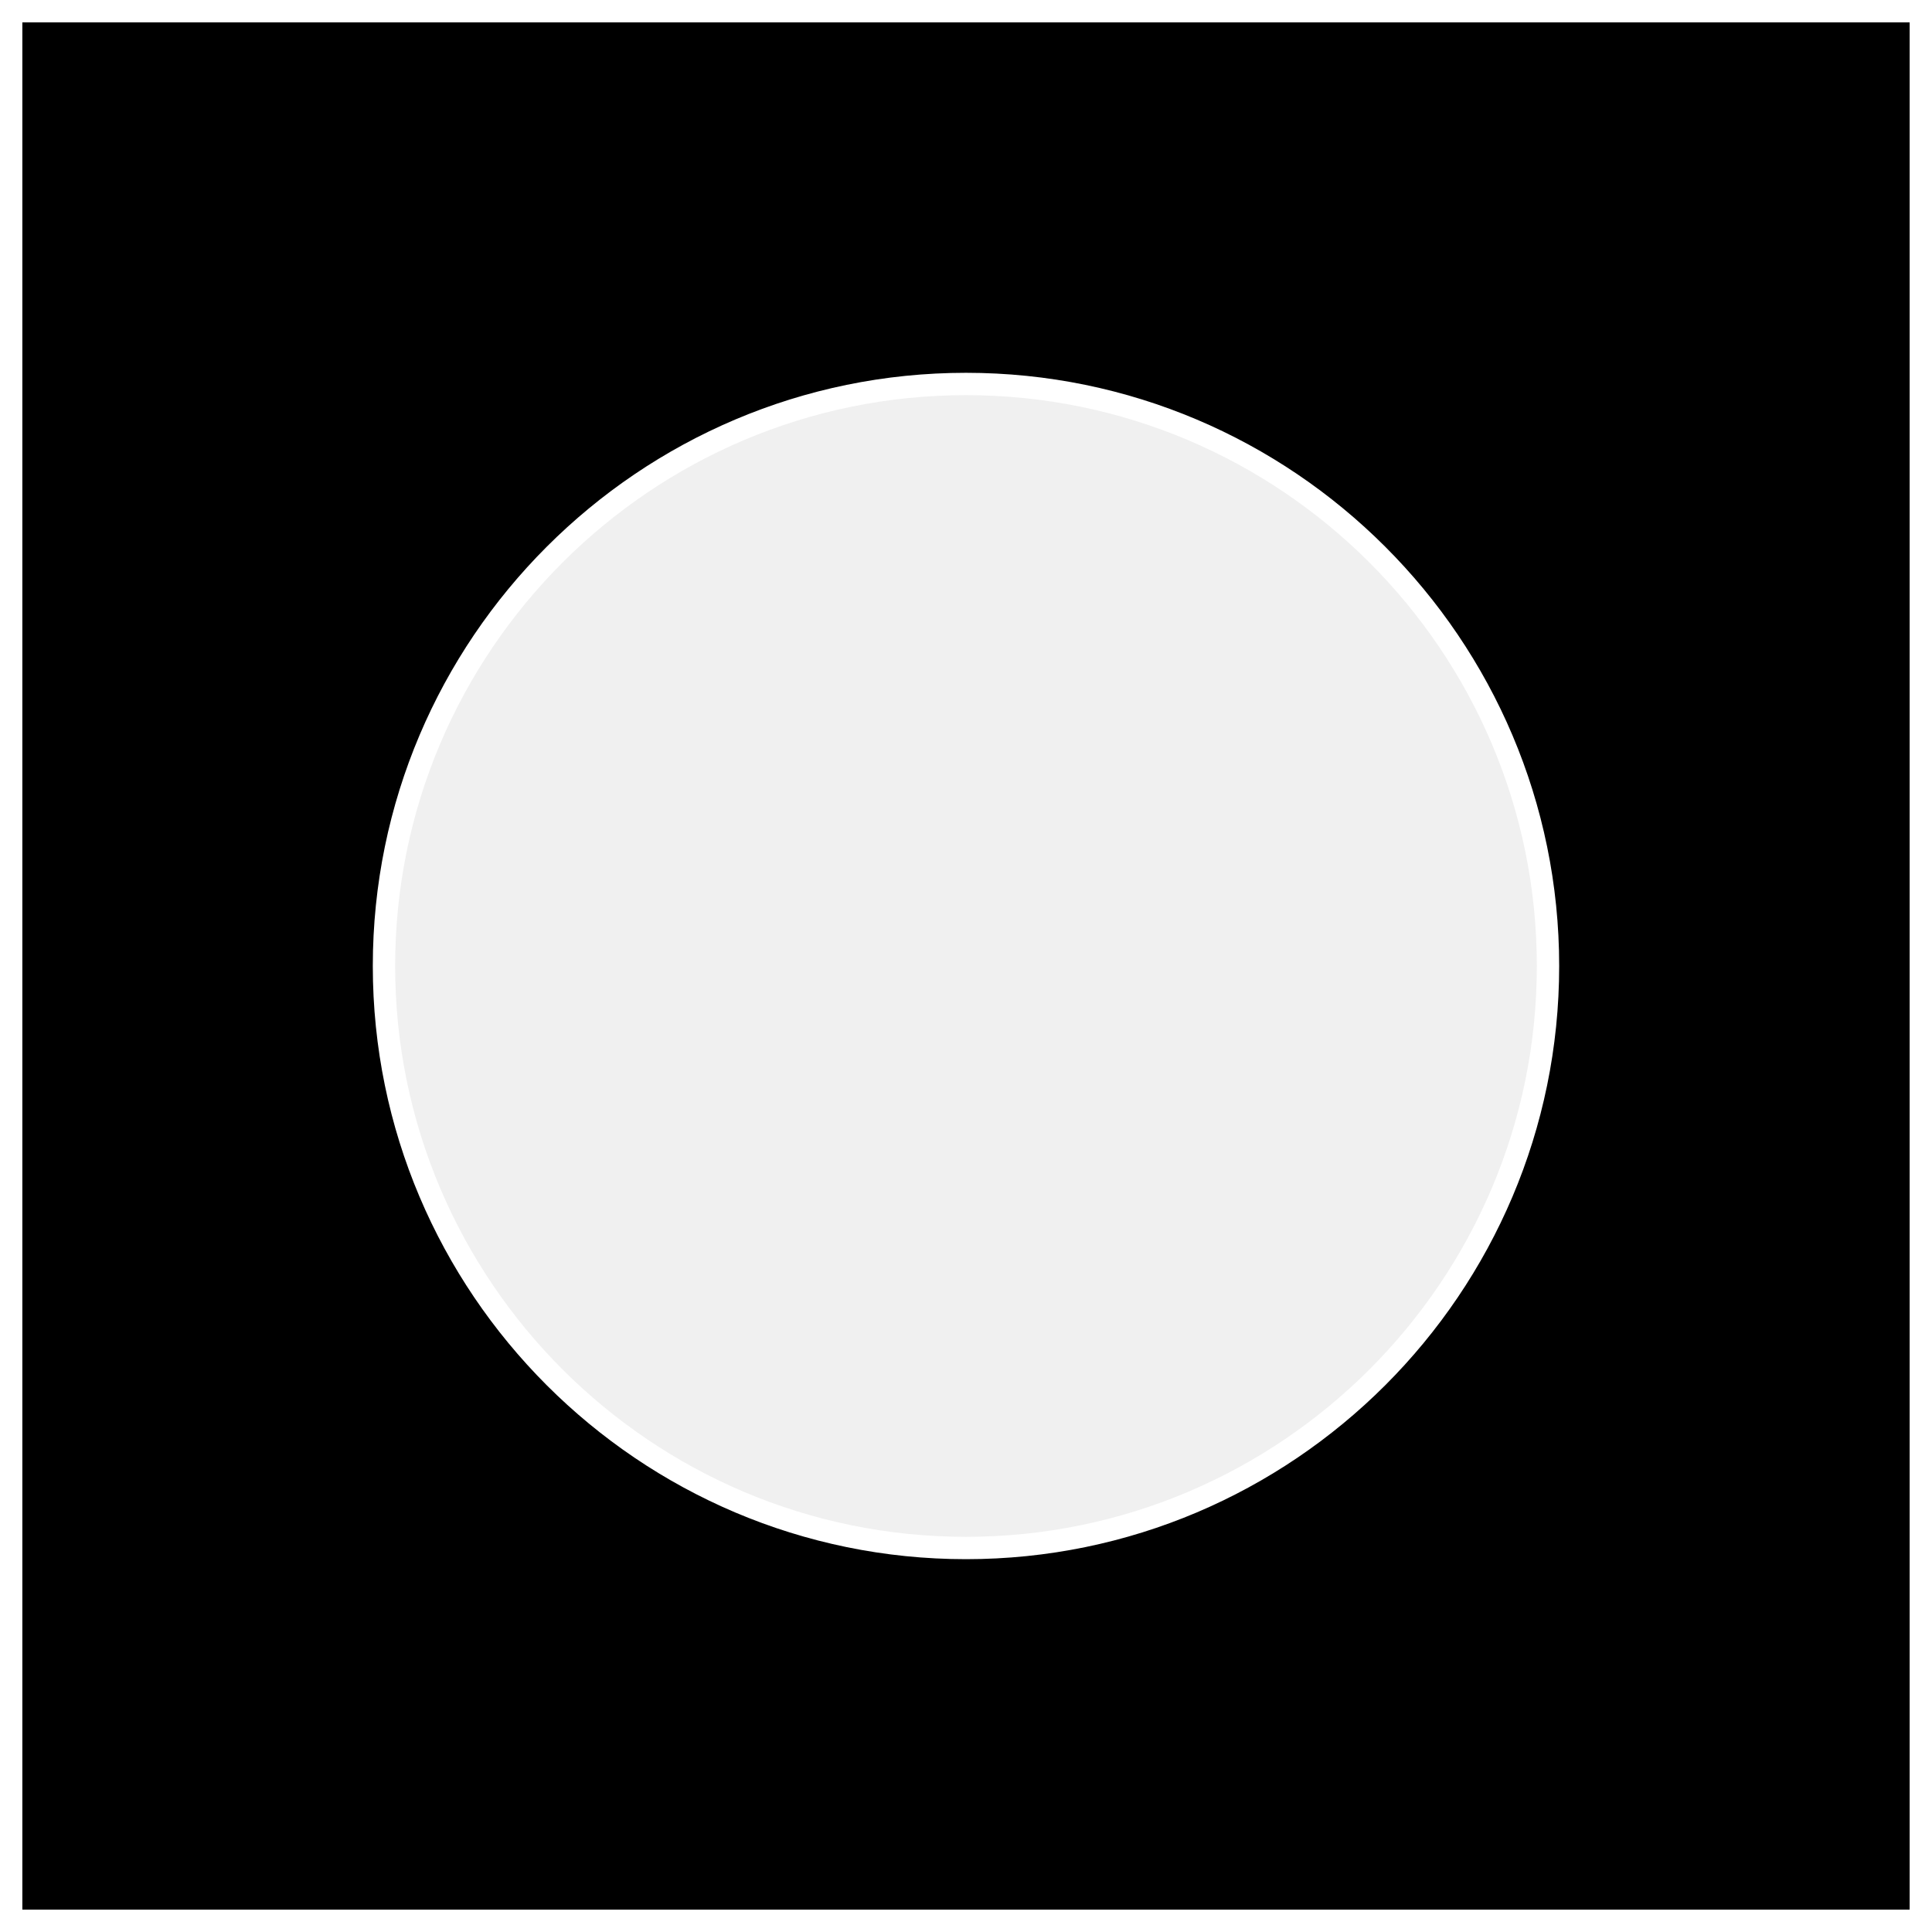
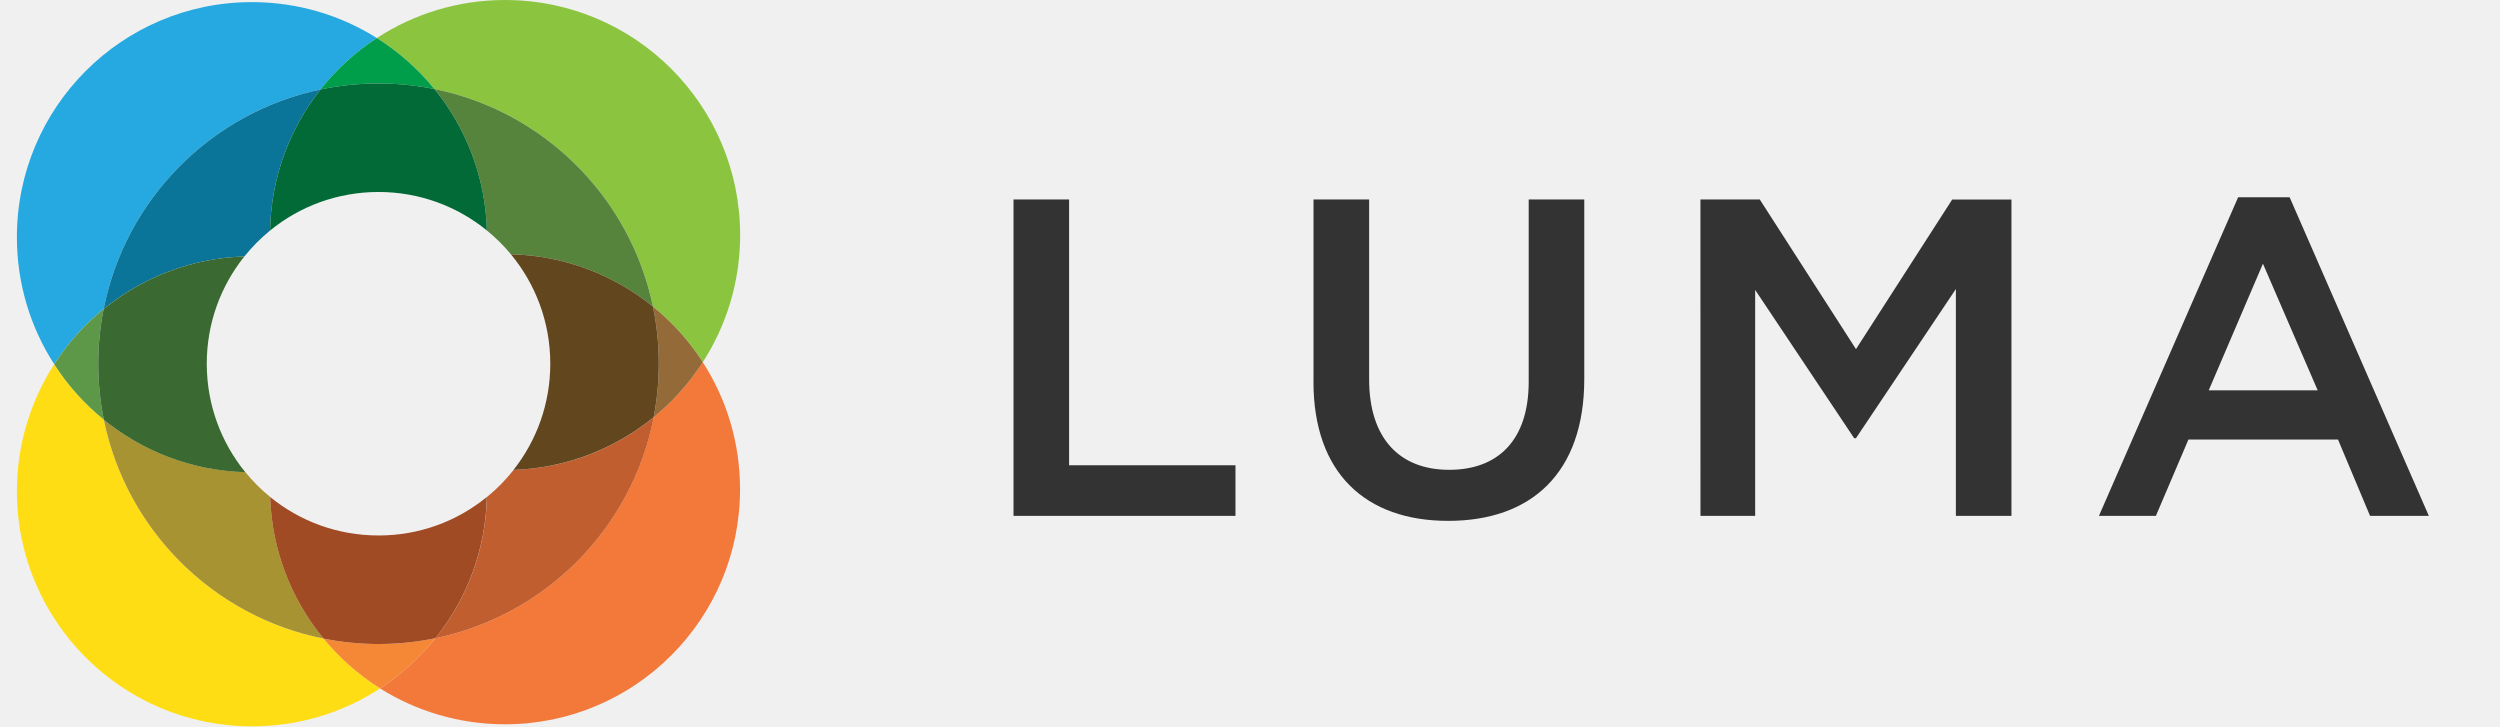
- <svg xmlns="http://www.w3.org/2000/svg" version="1.1" id="Layer_1" x="0px" y="0px" width="86.447px" height="86.446px" viewBox="0 0 86.447 86.446" enable-background="new 0 0 86.447 86.446" xml:space="preserve">
-   <g>
-     <path d="M0.5,0.5v85.446h85.447V0.5H0.5z M43.223,69.265c-14.383,0-26.042-11.659-26.042-26.042S28.84,17.181,43.223,17.181   S69.265,28.84,69.265,43.223S57.606,69.265,43.223,69.265z" />
-     <path fill="#FFFFFF" d="M86.447,86.446H0V0h86.447V86.446z M1,85.446h84.447V1H1V85.446z M43.223,69.765   c-14.636,0-26.542-11.907-26.542-26.542s11.906-26.542,26.542-26.542s26.542,11.907,26.542,26.542S57.859,69.765,43.223,69.765z    M43.223,17.681c-14.084,0-25.542,11.458-25.542,25.542s11.458,25.542,25.542,25.542s25.542-11.458,25.542-25.542   S57.307,17.681,43.223,17.681z" />
-   </g>
+ <svg xmlns="http://www.w3.org/2000/svg" width="148" height="43" viewBox="1 2 148 43" enable-background="new 1 2 148 43">
+   <path d="M7.134 20.294C8.42 13.794 13.5 8.66 19.974 7.298c.94-1.187 2.067-2.218 3.335-3.046-2.145-1.348-4.68-2.127-7.4-2.127C8.23 2.125 2 8.355 2 16.04c0 2.772.812 5.356 2.21 7.523.795-1.24 1.785-2.343 2.924-3.27z" fill="#26A9E0" />
+   <path d="M26.72 7.272c6.48 1.314 11.59 6.403 12.933 12.872 1.15.935 2.15 2.045 2.954 3.294 1.397-2.168 2.21-4.75 2.21-7.523C44.817 8.23 38.587 2 30.9 2c-2.8 0-5.407.828-7.59 2.25 1.296.816 2.45 1.84 3.41 3.022z" fill="#8BC53F" />
+   <path d="M19.976 7.298c1.108-.233 2.255-.356 3.433-.356 1.13 0 2.24.114 3.31.33-.96-1.182-2.116-2.205-3.41-3.02-1.27.828-2.4 1.86-3.337 3.046z" fill="#009E4B" />
+   <path d="M20.155 39.804C13.622 38.506 8.47 33.37 7.148 26.844c-1.145-.93-2.14-2.036-2.94-3.28C2.813 25.734 2 28.314 2 31.087 2 38.77 8.23 45 15.916 45c2.8 0 5.407-.823 7.59-2.246-1.27-.8-2.402-1.796-3.35-2.95z" fill="#FFDD15" />
+   <path d="M7.148 26.845c-.217-1.07-.33-2.18-.33-3.312 0-1.107.108-2.192.317-3.24-1.14.928-2.13 2.03-2.925 3.27.798 1.245 1.792 2.352 2.938 3.282z" fill="#5D9849" />
+   <path d="M42.607 23.44c-.794 1.232-1.78 2.334-2.912 3.26-1.266 6.552-6.39 11.732-12.916 13.08-.928 1.155-2.035 2.16-3.278 2.974 2.14 1.344 4.677 2.124 7.395 2.124 7.685 0 13.915-6.23 13.915-13.914 0-2.774-.81-5.358-2.21-7.525z" fill="#F3793B" />
+   <path d="M39.653 20.145c.227 1.094.347 2.227.347 3.388 0 1.083-.104 2.138-.304 3.167 1.133-.925 2.118-2.027 2.912-3.26-.804-1.25-1.804-2.36-2.955-3.295z" fill="#946A38" />
+   <path d="M26.78 39.78c-1.088.228-2.217.346-3.372.346-1.113 0-2.2-.11-3.253-.322.95 1.156 2.08 2.15 3.35 2.95 1.244-.813 2.35-1.818 3.275-2.973z" fill="#F58836" />
+   <path d="M16.988 15.647c.06-3.15 1.167-6.044 2.987-8.35C13.5 8.66 8.42 13.794 7.135 20.295c2.286-1.864 5.176-3.013 8.332-3.113.453-.564.962-1.077 1.52-1.533z" fill="#0A7599" />
+   <path d="M31.245 17.052c3.183.078 6.102 1.225 8.408 3.093C38.31 13.675 33.2 8.585 26.72 7.272c1.866 2.297 3.016 5.202 3.103 8.373.52.42.995.893 1.422 1.407z" fill="#57843C" />
+   <path d="M23.408 13.365c2.433 0 4.666.853 6.416 2.28-.087-3.17-1.236-6.074-3.104-8.373-1.07-.217-2.178-.33-3.312-.33-1.176 0-2.325.122-3.433.355-1.82 2.305-2.927 5.2-2.987 8.35 1.753-1.43 3.987-2.282 6.42-2.282z" fill="#016A37" />
+   <path d="M15.52 29.948c-3.168-.088-6.074-1.236-8.372-3.104 1.322 6.524 6.474 11.66 13.008 12.96-1.89-2.295-3.058-5.202-3.16-8.382-.543-.44-1.036-.935-1.475-1.474z" fill="#A89332" />
+   <path d="M13.24 23.533c0-2.403.834-4.612 2.228-6.352-3.156.1-6.046 1.25-8.333 3.117-.208 1.047-.318 2.13-.318 3.24 0 1.132.114 2.24.33 3.31 2.3 1.868 5.204 3.017 8.374 3.105-1.423-1.75-2.28-3.98-2.28-6.416z" fill="#3A6932" />
+   <path d="M29.827 31.42c-.075 3.16-1.2 6.06-3.046 8.36 6.53-1.348 11.65-6.528 12.92-13.08-2.276 1.857-5.15 3.012-8.295 3.118-.464.59-.992 1.128-1.573 1.6z" fill="#C05E2F" />
+   <path d="M39.653 20.145c-2.307-1.867-5.225-3.015-8.408-3.093 1.457 1.76 2.332 4.02 2.332 6.48 0 2.374-.814 4.56-2.177 6.287 3.143-.11 6.02-1.265 8.296-3.12.2-1.03.304-2.087.304-3.17 0-1.16-.12-2.294-.347-3.388z" fill="#62461E" />
+   <path d="M23.408 33.7c-2.432 0-4.664-.85-6.415-2.277.103 3.18 1.272 6.087 3.16 8.38 1.053.213 2.14.323 3.254.323 1.155 0 2.284-.118 3.372-.345 1.842-2.3 2.97-5.2 3.042-8.36-1.75 1.43-3.983 2.28-6.417 2.28z" fill="#A14B24" />
+   <path d="M61 13.81h3.29v15.734h9.85v2.995H61V13.81zm17.76 10.785V13.81h3.293v10.65c0 3.48 1.792 5.353 4.736 5.353 2.912 0 4.71-1.768 4.71-5.218V13.81h3.29v10.623c0 5.594-3.16 8.402-8.057 8.402-4.872 0-7.975-2.81-7.975-8.24zm22.912-10.785h3.507l5.695 8.858 5.697-8.857h3.507v18.73h-3.29V19.11l-5.914 8.83h-.108l-5.86-8.777V32.54h-3.238l-.002-18.73zm31.824-.133h3.05l8.242 18.864h-3.48l-1.898-4.52h-8.855l-1.927 4.52h-3.372l8.24-18.86zm4.71 11.427l-3.24-7.493-3.21 7.497h6.45z" fill="#333" />
</svg>
